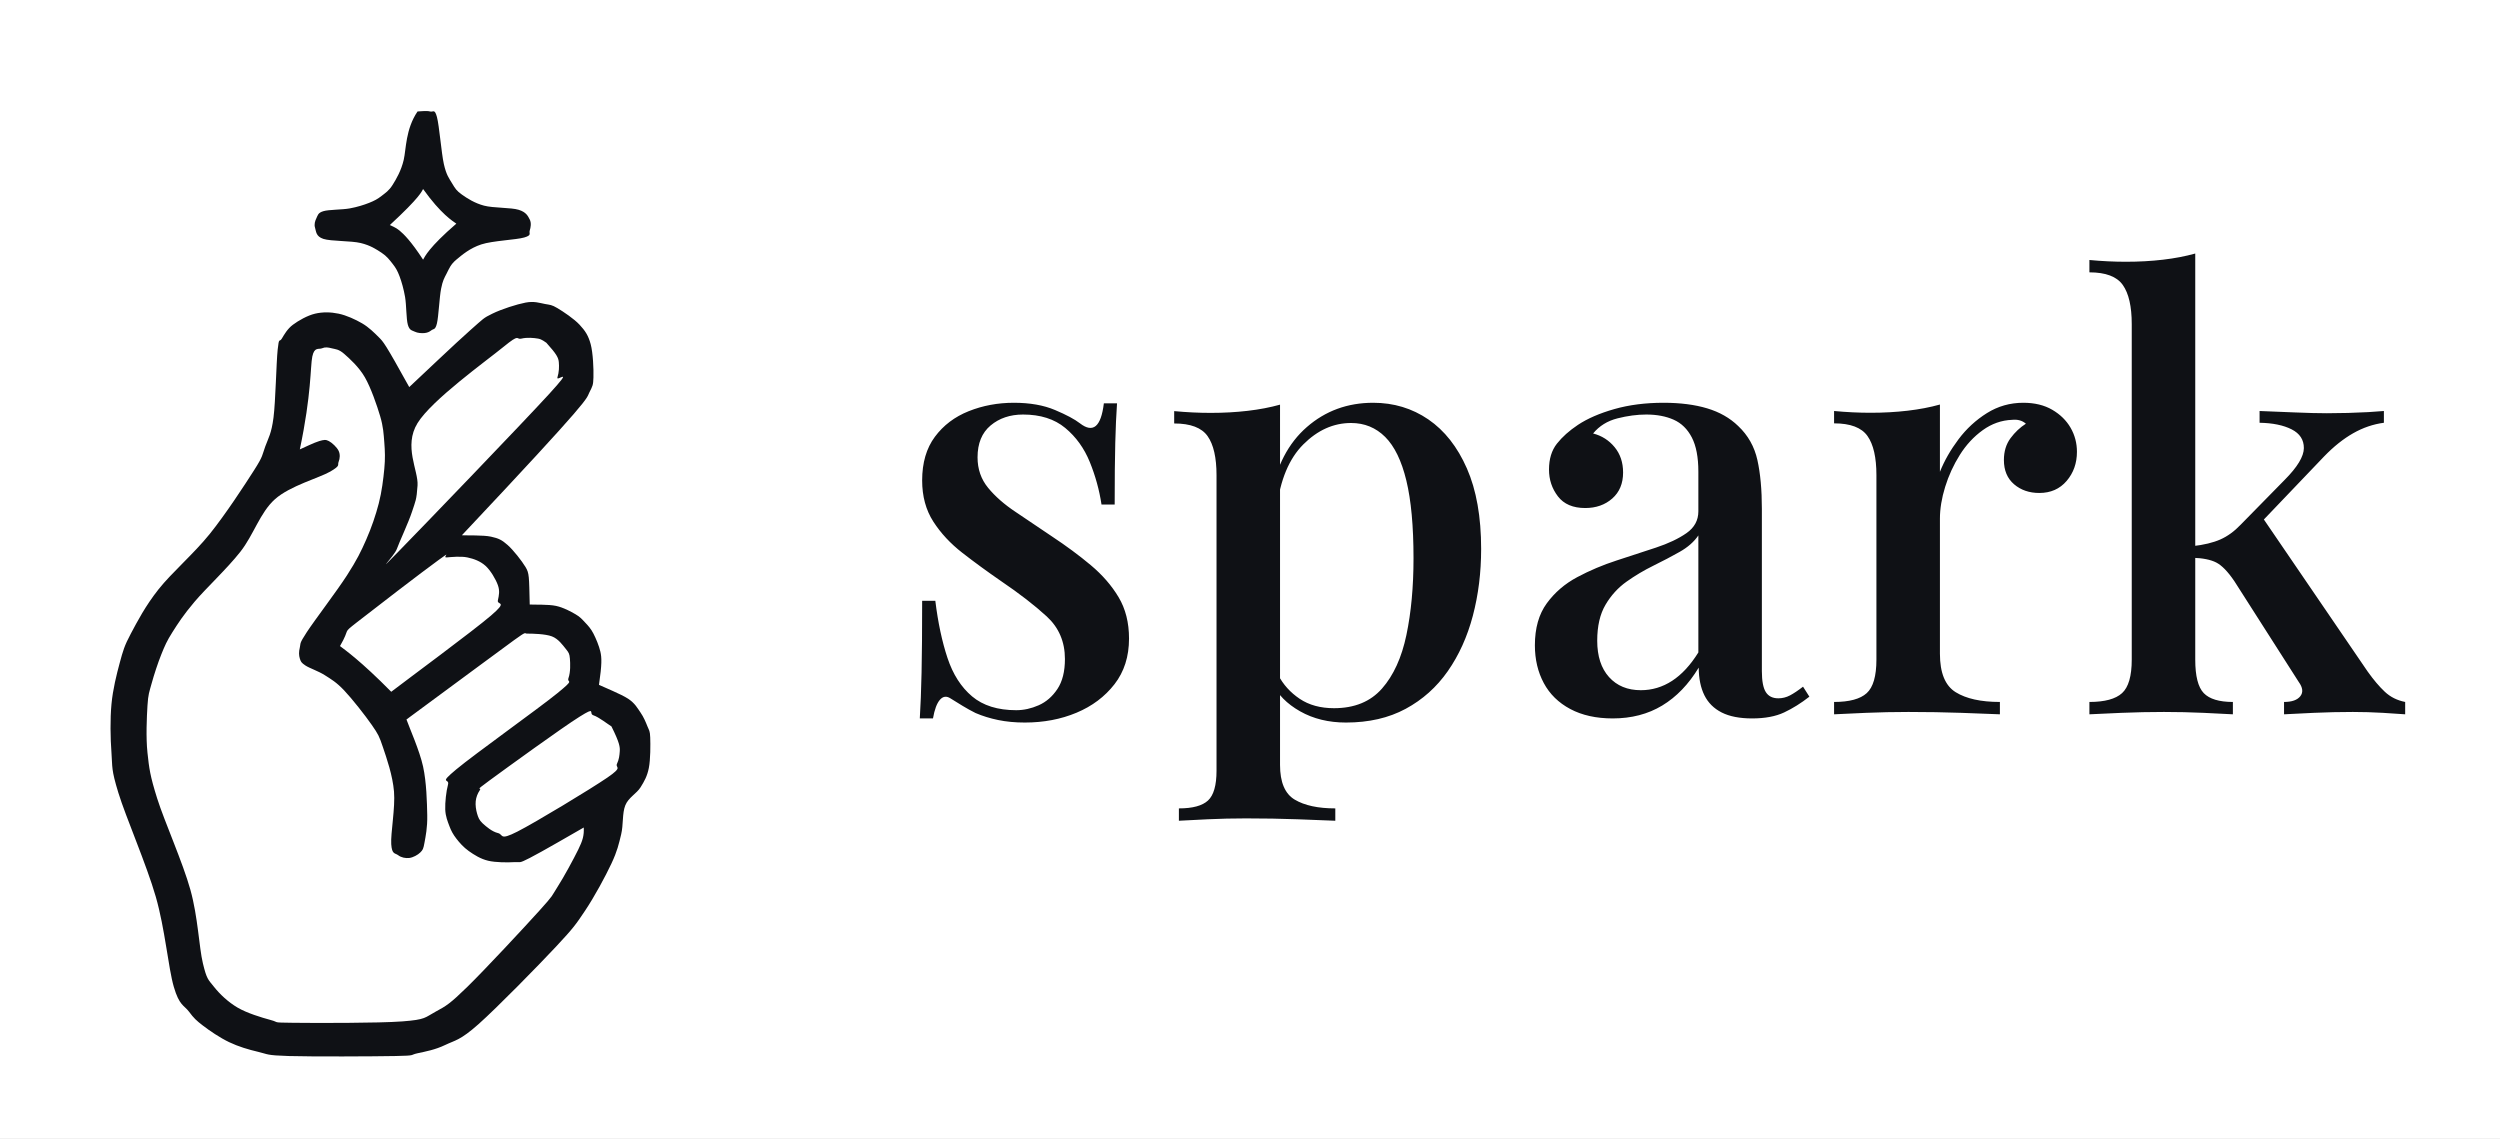
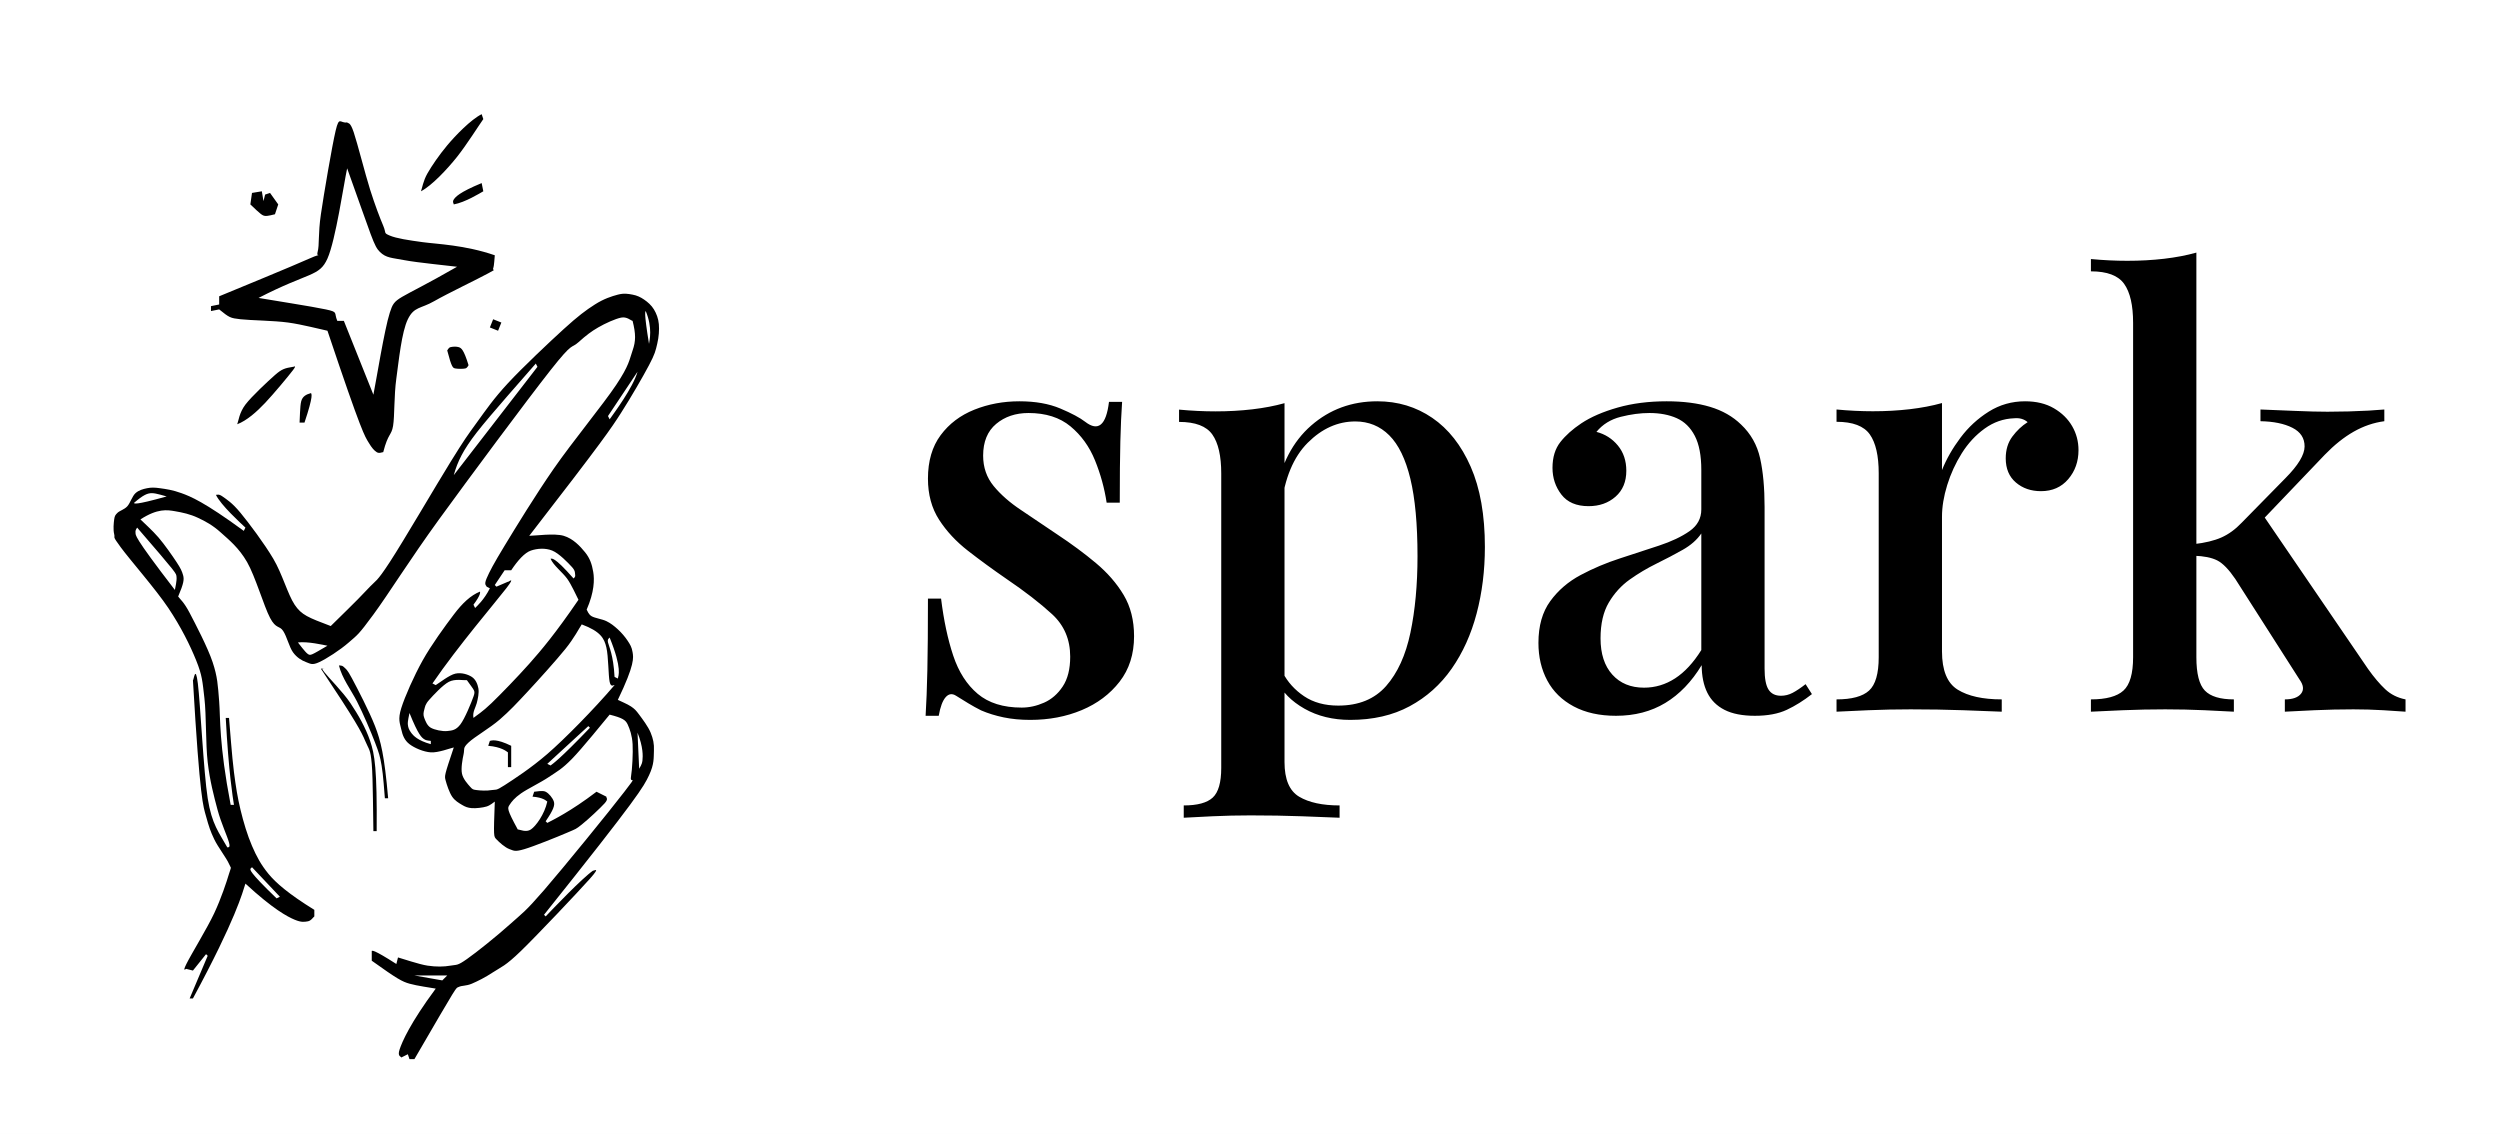
- <svg xmlns="http://www.w3.org/2000/svg" viewBox="0.0 0.0 2635.9 1200.0" role="img" aria-label="spark">
-   <rect x="0" y="0" width="2635.922" height="1200.0" fill="#FFFFFF" />
-   <g transform="translate(100.00 100.00) scale(1.46028)">
-     <path d="M227 211C209.3 179 208.3 178.3 205 175C201.7 171.7 197.8 167.8 193 165C188.2 162.2 181.7 159.2 176 158C170.3 156.8 164.5 156.7 159 158C153.5 159.3 147 163 143 166C139 169 136.8 173 135 176C133.2 179 133 174.5 132 184C131 193.5 130.5 221.3 129 233C127.5 244.7 125.3 247.7 123 254C120.7 260.3 121.7 260.5 115 271C108.3 281.5 94.5 302.7 83 317C71.5 331.3 55.5 345 46 357C36.5 369 30.7 380.2 26 389C21.3 397.8 20.3 401.5 18 410C15.7 418.5 13 429.2 12 440C11 450.8 11.2 464.3 12 475C12.8 485.7 11.7 486.7 17 504C22.3 521.3 37.3 555.7 44 579C50.7 602.3 53 630.2 57 644C61 657.8 64.5 657.3 68 662C71.5 666.7 73.2 668.3 78 672C82.8 675.7 90.3 680.8 97 684C103.7 687.2 110.8 689.3 118 691C125.2 692.7 123.5 693.5 140 694C156.5 694.5 201.5 694.3 217 694C232.5 693.7 227 693.3 233 692C239 690.7 245.7 689.5 253 686C260.3 682.5 263.7 682.8 277 671C290.3 659.2 320.2 628.7 333 615C345.8 601.3 347.3 599 354 589C360.7 579 368.7 564.2 373 555C377.3 545.8 378.3 541 380 534C381.7 527 380.7 518.7 383 513C385.3 507.3 391.2 504.5 394 500C396.8 495.5 398.8 492 400 486C401.2 480 401.2 469 401 464C400.8 459 400.2 459 399 456C397.8 453 396.3 449.3 394 446C391.7 442.7 390 439.3 385 436C380 432.7 367.5 427.7 364 426L364 426C366.2 411 366 406.3 365 402C364 397.7 361.8 392.5 360 389C358.2 385.5 356.2 383.3 354 381C351.8 378.7 350.5 377 347 375C343.5 373 338.5 370.2 333 369C327.5 367.8 317.2 368.2 314 368L314 368C313.5 347.5 313.7 345.5 311 341C308.3 336.5 302.2 328.7 298 325C293.8 321.3 291.5 320.2 286 319C280.5 317.8 268.5 318.2 265 318L265 318C360.3 216.8 354.5 220 357 215C359.5 210 359.8 209.8 360 204C360.2 198.2 359.7 186.3 358 180C356.3 173.7 354 170.3 350 166C346 161.7 338.2 156.5 334 154C329.8 151.5 328.8 151.7 325 151C321.2 150.3 317.3 148.8 311 150C304.7 151.2 293.7 154.7 287 158C280.3 161.3 281 161.2 271 170C261 178.8 234.3 204.2 227 211L227 211Z M373 456C379 468 379.2 471 379 474C378.8 477 378.5 479.8 377 483C375.5 486.2 382 484.8 370 493C358 501.2 318.2 525.3 305 532C291.8 538.7 295.2 534 291 533C286.8 532 282.5 528.3 280 526C277.5 523.7 276.8 521.7 276 519C275.2 516.3 274.7 512.8 275 510C275.3 507.2 276.3 504.5 278 502C279.7 499.5 273 503.8 285 495C297 486.2 337.5 456.8 350 449C362.5 441.2 356.2 446.8 360 448C363.8 449.2 370.8 454.7 373 456L373 456Z M214 431C191.8 408.5 180.5 400.7 177 398L177 398C185 384.2 178.2 389.5 189 381C199.8 372.5 237.2 343.8 248 336C258.8 328.2 250.5 334.3 254 334C257.5 333.7 264.3 333 269 334C273.7 335 278.3 336.7 282 340C285.7 343.3 289.5 349.8 291 354C292.5 358.2 291.8 361.3 291 365C290.2 368.7 298.8 365 286 376C273.2 387 226 421.8 214 431L214 431Z M225 451C320.5 380.7 308 389 312 389C316 389 325.3 389.2 330 391C334.7 392.8 337.8 397.3 340 400C342.2 402.7 342.7 403.5 343 407C343.3 410.5 343.5 416.8 342 421C340.5 425.2 347.5 421 334 432C320.5 443 274.2 476 261 487C247.8 498 256.3 493.2 255 498C253.7 502.8 252.8 511 253 516C253.2 521 254.7 524.5 256 528C257.3 531.5 258.7 534 261 537C263.3 540 266.2 543.3 270 546C273.8 548.7 278.5 551.7 284 553C289.5 554.3 298 554.3 303 554C308 553.7 305.7 555.2 314 551C322.3 546.8 346.5 532.7 353 529L353 529C353.3 534.7 352.3 538.3 349 545C345.7 551.7 338.7 564.7 334 572C329.3 579.3 331.8 577 321 589C310.2 601 281.5 631.8 269 644C256.5 656.2 253.8 657.8 246 662C238.2 666.2 239.2 667.7 222 669C204.8 670.3 158.8 670.2 143 670C127.2 669.8 133.7 669.8 127 668C120.3 666.2 109.8 663 103 659C96.2 655 90.2 649.3 86 644C81.8 638.7 80.8 638.7 78 627C75.2 615.3 74.5 593.8 69 574C63.5 554.2 50.2 524.5 45 508C39.8 491.5 39.2 486.2 38 475C36.8 463.8 37.5 449.3 38 441C38.5 432.7 39.3 431.2 41 425C42.7 418.8 45.5 410.2 48 404C50.5 397.8 52 394.3 56 388C60 381.7 63.8 375.7 72 366C80.2 356.3 95.3 342.3 105 330C114.7 317.7 119.2 301.7 130 292C140.8 282.3 162.3 276.5 170 272C177.7 267.5 175 267.5 176 265C177 262.5 177.2 259.5 176 257C174.8 254.5 171.3 251.2 169 250C166.7 248.8 165.5 249 162 250C158.5 251 150.3 255 148 256L148 256C156.5 215.8 155.5 196.3 157 189C158.5 181.7 161.7 184 164 183C166.3 182 168.3 182.3 171 183C173.7 183.7 176 183.5 180 187C184 190.5 190.7 196.5 195 204C199.3 211.5 203.7 224.2 206 232C208.3 239.8 208.5 244.7 209 251C209.5 257.3 209.7 262.7 209 270C208.3 277.3 207.2 286.5 205 295C202.8 303.5 199.8 312.3 196 321C192.2 329.7 189.2 335.8 182 347C174.8 358.2 158.7 379.3 153 388C147.3 396.7 148.8 395.8 148 399C147.2 402.2 147.3 404.8 148 407C148.7 409.2 149 410 152 412C155 414 161.3 416 166 419C170.7 422 174.3 424 180 430C185.7 436 195.3 448.2 200 455C204.7 461.8 205.3 463 208 471C210.7 479 215 491.3 216 503C217 514.7 213.5 533.3 214 541C214.5 548.7 216.8 547.3 219 549C221.2 550.7 224.3 551.3 227 551C229.7 550.7 233.2 548.8 235 547C236.8 545.2 237.2 544.5 238 540C238.8 535.5 240.2 529.2 240 520C239.8 510.8 239.5 496.5 237 485C234.5 473.5 227 456.7 225 451L225 451Z M326 179C333.5 187.3 334.7 189.8 335 193C335.3 196.2 335.2 200.2 334 204C332.8 207.8 347.2 195 328 216C308.8 237 237.3 311.3 219 330C200.7 348.7 216.3 332.8 218 328C219.7 323.2 226.5 308.7 229 301C231.5 293.3 232.3 292.7 233 282C233.7 271.3 222.7 253.7 233 237C243.3 220.3 282.5 192.2 295 182C307.5 171.8 303.8 177 308 176C312.2 175 317 175.5 320 176C323 176.5 325 178.5 326 179L326 179Z M233 12C224.3 24.8 224.8 39.3 223 47C221.2 54.7 217.7 60.7 215 65C212.3 69.3 209.8 70.8 207 73C204.2 75.2 201.8 76.5 198 78C194.2 79.5 189.5 81 184 82C178.5 83 169 82.8 165 84C161 85.2 161 87 160 89C159 91 158.2 93.5 159 96C159.8 98.5 159.5 102.2 165 104C170.5 105.8 185 105.3 192 107C199 108.7 203.2 111.5 207 114C210.8 116.5 212.8 119.2 215 122C217.2 124.8 218.5 127 220 131C221.5 135 223 140.2 224 146C225 151.8 224.8 161.8 226 166C227.2 170.2 229 170 231 171C233 172 236 172.2 238 172C240 171.8 241.5 171.2 243 170C244.5 168.8 245.8 170 247 165C248.2 160 248.8 146 250 140C251.2 134 252.2 132.5 254 129C255.8 125.5 256.8 122.5 261 119C265.2 115.5 270.8 110.7 279 108C287.2 105.3 304.2 104.7 310 103C315.8 101.3 313.3 100.2 314 98C314.7 95.8 315.3 92.5 314 90C312.7 87.5 311.5 84.7 306 83C300.5 81.3 287.8 81.8 281 80C274.2 78.2 268.8 74.7 265 72C261.2 69.3 260.2 67.7 258 64C255.8 60.3 253.8 58 252 50C250.2 42 248.7 22.3 247 16C245.3 9.7 244.3 12.7 242 12C239.7 11.3 234.5 12 233 12L233 12Z M237 68C250 86.2 258.5 91.2 261 93L261 93C241 110.3 238.3 116.8 237 119L237 119C228.2 105.5 223 100.5 220 98C217 95.5 214.2 94.7 213 94L213 94C235 73.7 236 69.7 237 68L237 68Z" fill="#0F1115" fill-rule="evenodd" />
+ <svg xmlns="http://www.w3.org/2000/svg" viewBox="0.0 0.0 2645.6 1200.0" role="img" aria-label="spark">
+   <rect x="0" y="0" width="2645.635" height="1200.0" fill="#FFFFFF" />
+   <g transform="translate(100.00 100.00) scale(1.73611)">
+     <path d="M241 394L240 397C248 397.7 251 400.3 252 401L252 401L252 410L254 410L254 397C244.8 392.5 242 393.8 241 394L241 394Z M138 350C159.5 382.3 162.7 388.5 165 394C167.3 399.5 168.2 398.8 169 408C169.8 417.2 169.8 442.2 170 449L170 449L172 449C172.3 410.8 170.8 402.2 168 394C165.2 385.8 160.7 378 156 371C151.3 364 142.7 355.5 140 352C137.3 348.5 140 350.3 140 350L140 350L138 350Z M149 348C150.8 355.7 156.3 362.8 160 370C163.7 377.2 168.5 388.5 171 395C173.5 401.5 174 403.3 175 409C176 414.7 176.7 425.7 177 429L177 429L179 429C176.7 402.7 174.5 394 171 385C167.5 376 160.2 362 157 356C153.8 350 153.3 350.3 152 349C150.7 347.7 149.5 348.2 149 348L149 348Z M132 182C129 182.8 126.8 184 126 187C125.2 190 125.2 197.8 125 200L125 200L128 200C133.7 183 132.2 182.7 132 182L132 182Z M121 166C116.2 166.8 114.3 167.2 110 171C105.7 174.8 95.8 184 92 189C88.2 194 87.8 199 87 201L87 201C92.8 198.8 98.8 193.5 104 188C109.2 182.5 118.2 171.7 121 168C123.8 164.3 121 166.3 121 166L121 166Z M215 156C217.8 166.8 218.5 166.7 220 167C221.5 167.3 224.7 167.3 226 167C227.3 166.7 227.7 165.3 228 165L228 165C225 155.2 223.5 154.5 222 154C220.5 153.5 218.2 153.7 217 154C215.8 154.3 215.3 155.7 215 156L215 156Z M243 137L241 142L246 144L248 139L243 137Z M144 324C130.3 318.8 126.2 317.3 122 311C117.8 304.7 114.5 292.3 109 283C103.5 273.7 94.2 261.3 89 255C83.8 248.7 80.5 246.8 78 245C75.5 243.2 74.7 244.2 74 244L74 244C77 250.3 89 261.2 92 264L92 264L91 266C66.7 248.2 58.5 245 53 243C47.5 241 43.5 240.5 40 240C36.5 239.5 34.5 239.5 32 240C29.5 240.5 27 241.2 25 243C23 244.8 21.8 249 20 251C18.2 253 15.3 253.7 14 255C12.7 256.3 12.3 256.8 12 259C11.7 261.2 11.3 265.2 12 268C12.7 270.8 10.5 268.5 16 276C21.5 283.5 37.3 301.5 45 313C52.7 324.5 58.3 335.8 62 345C65.7 354.2 65.8 357.7 67 368C68.2 378.3 67.7 395.7 69 407C70.3 418.3 72.8 427.8 75 436C77.2 444.2 81 452.2 82 456C83 459.8 81.2 458.5 81 459L81 459C76 450 71.5 445 69 429C66.5 413 64.5 371 63 359C61.5 347 60.5 357.3 60 357L60 357C64.3 430.8 66.3 433.8 68 440C69.7 446.2 70.7 449.2 73 454C75.3 458.8 80.5 465.5 82 469C83.5 472.5 83.5 470 82 475C80.5 480 77.3 489.8 73 499C68.7 508.2 58.8 524.3 56 530C53.2 535.7 56 532.5 56 533L56 533L60 534L68 524L69 525L58 551L60 551C86.3 502.3 90.2 486.5 92 481L92 481C109 496.7 117.7 501.2 122 503C126.3 504.8 128 504.3 130 504C132 503.7 133.3 501.5 134 501L134 501L134 497C118.3 487.3 110.5 480.5 106 475C101.5 469.5 98.8 464.5 96 458C93.2 451.5 90.8 443.5 89 436C87.2 428.5 86.2 422.3 85 413C83.8 403.7 82.5 385.5 82 380L82 380L80 380C81.8 413.8 84.3 428.3 85 433L85 433L83 433C75.8 395.5 76.8 380 76 370C75.2 360 75 355 72 346C69 337 61.5 322.7 58 316C54.5 309.3 52.2 307.7 51 306L51 306C54.5 297.8 54.7 295.5 54 293C53.3 290.5 52.5 288.8 50 285C47.5 281.2 42.7 274.3 39 270C35.3 265.7 29.8 260.8 28 259L28 259C38.5 252.2 44.3 253.2 49 254C53.7 254.8 58.3 255.8 63 258C67.7 260.2 72 262.5 77 267C82 271.5 88 276.3 93 285C98 293.7 103.3 312 107 319C110.7 326 112.7 323.5 115 327C117.3 330.5 118.7 336.8 121 340C123.3 343.2 126.3 345 129 346C131.7 347 132.7 348 137 346C141.3 344 149.5 338.8 155 334C160.5 329.2 160.8 329.5 170 317C179.2 304.5 192 283.8 210 259C228 234.2 263.8 186 278 168C292.2 150 290.2 155.3 295 151C299.8 146.7 302.7 144.5 307 142C311.3 139.5 317.5 136.7 321 136C324.5 135.3 326.8 137.7 328 138L328 138C330 146 330 150.3 328 156C326 161.7 326 165 318 177C310 189 291.3 211.7 280 228C268.7 244.3 256.8 263.8 250 275C243.2 286.2 240.8 290.8 239 295C237.2 299.2 239 299.2 239 300L239 300L241 301C237.5 308 233.2 311.8 232 313L232 313L231 311C235.7 304.7 235 303.5 235 303L235 303C229.3 305.3 224.3 310 219 317C213.7 324 205.3 335.5 200 345C194.7 354.5 189.2 367 187 374C184.8 381 186.2 383.3 187 387C187.8 390.7 189 393.7 192 396C195 398.3 200.5 400.7 205 401C209.5 401.3 216.7 398.5 219 398L219 398C213.2 415.3 213.3 415.3 214 418C214.7 420.7 216.3 425.5 218 428C219.7 430.5 222 431.8 224 433C226 434.2 227.5 434.8 230 435C232.5 435.2 236.7 434.7 239 434C241.3 433.3 243.2 431.5 244 431L244 431C243.2 452.8 243.3 452.2 245 454C246.7 455.8 250.2 459 253 460C255.8 461 256.2 461.7 262 460C267.8 458.3 282.2 452.5 288 450C293.8 447.5 293.2 448 297 445C300.8 442 308.5 434.8 311 432C313.5 429.2 311.8 428.7 312 428L312 428L306 425C290 437.2 279.2 442.3 276 444L276 444L275 443C279.8 436 280.7 433.2 280 431C279.3 428.8 277 426 275 425C273 424 269.2 425 268 425L268 425L267 428C273.5 428.5 275.3 430.5 276 431L276 431C274.3 438.8 269 446 266 448C263 450 259.3 448 258 448L258 448C251.2 435.5 251.7 435 253 433C254.3 431 256 428.8 260 426C264 423.2 271.8 419.5 277 416C282.2 412.5 284.8 411.3 291 405C297.2 398.7 310.2 382.5 314 378L314 378C321.8 380 323.7 381.2 325 384C326.3 386.8 327.7 390.7 328 396C328.3 401.3 327.8 411.2 327 416C326.2 420.8 331.8 413.5 323 425C314.2 436.5 285.7 471.5 274 485C262.3 498.5 260.8 499 253 506C245.2 513 233 522.8 227 527C221 531.2 221 530.3 217 531C213 531.7 208.3 531.8 203 531C197.7 530.2 188 526.8 185 526L185 526L184 530C169.5 520.7 169.5 522 169 522L169 522L169 528C184.8 539.3 187.5 540.7 192 542C196.5 543.3 205.3 544.5 208 545L208 545C192.3 566.2 187.5 577.5 186 582C184.5 586.5 186.8 586.2 187 587L187 587L191 585L192 588L195 588C222.5 540.7 220 545 222 544C224 543 226.5 543.5 230 542C233.5 540.5 238 538.3 243 535C248 531.7 250.2 531.5 260 522C269.8 512.5 294.7 486.2 302 478C309.3 469.8 303.7 473.8 304 473L304 473C297.2 477.7 279.5 496.3 275 501L275 501L274 500C331.7 427.8 334.7 422 338 415C341.3 408 340.8 404.3 341 400C341.2 395.7 340.5 392.7 339 389C337.5 385.3 334 380.7 332 378C330 375.3 329.2 374.5 327 373C324.8 371.5 320.3 369.7 319 369L319 369C329.5 347.2 328.5 343.2 328 340C327.5 336.8 326.5 335.3 325 333C323.5 330.7 321.2 328 319 326C316.8 324 314.7 322.3 312 321C309.3 319.7 305 319.2 303 318C301 316.8 300.5 314.7 300 314L300 314C304.7 303.2 304.8 295.7 304 291C303.2 286.3 302 282.7 299 279C296 275.3 291.7 270.7 286 269C280.3 267.3 268.5 269 265 269L265 269C310.3 210.5 314.8 203.7 321 194C327.2 184.3 334.3 172 338 165C341.7 158 342 156.2 343 152C344 147.8 344.3 143.5 344 140C343.7 136.5 342.5 133.5 341 131C339.5 128.5 337.2 126.5 335 125C332.8 123.5 330.7 122.5 328 122C325.3 121.5 322.8 121 319 122C315.2 123 310.5 124.5 305 128C299.5 131.5 294.8 135 286 143C277.2 151 260.8 166.5 252 176C243.2 185.5 238.8 192 233 200C227.2 208 225.8 209.8 217 224C208.2 238.2 188.5 272 180 285C171.5 298 172 295.5 166 302C160 308.5 147.7 320.3 144 324L144 324Z M195 537L215 537L212 540L195 537Z M95 472L96 471L113 489L111 490C93.3 473 95.2 472.7 95 472L95 472Z M331 389C334.5 397.8 334.3 403.3 334 406C333.7 408.7 332.3 410.2 332 411L332 411L331 389Z M302 386C283 405.8 279.5 407.8 278 409L278 409L276 408L301 385L302 386Z M192 377C197.5 390.7 199.5 392 201 393C202.5 394 204.3 393.8 205 394L205 394L205 396C197 393.8 194.3 390.8 193 389C191.7 387.2 191.2 386 191 384C190.8 382 191.8 378.2 192 377L192 377Z M227 357C231.7 363.7 232.3 363.3 231 367C229.7 370.7 225.7 380.5 223 384C220.3 387.5 218 387.7 215 388C212 388.3 207.3 387.3 205 386C202.7 384.7 201.7 381.8 201 380C200.3 378.2 200.5 376.8 201 375C201.5 373.2 201.5 371.8 204 369C206.5 366.2 212.2 360 216 358C219.8 356 225.2 357.2 227 357L227 357Z M124 334C130 333.3 139.5 335.5 142 336L142 336C132 341.8 131.7 342.2 130 341C128.3 339.8 125 335.2 124 334L124 334Z M314 331C321.8 350.2 319.3 354.3 319 356L319 356L317 355C316.3 341.5 313.5 336.3 313 334C312.5 331.7 313.8 331.5 314 331L314 331Z M317 360C304.2 375 286.2 393.2 276 402C265.8 410.8 255.7 417.3 250 421C244.3 424.7 244.8 423.5 242 424C239.2 424.5 235.2 424.3 233 424C230.8 423.7 230.5 423.7 229 422C227.5 420.3 224.7 417.3 224 414C223.3 410.7 224.3 405.2 225 402C225.7 398.8 224.3 398.5 228 395C231.7 391.5 241 386.2 247 381C253 375.8 257.3 371.2 264 364C270.7 356.8 281.5 344.8 287 338C292.5 331.2 295.3 325.5 297 323L297 323C308.5 327.3 310.7 331.5 312 337C313.3 342.5 313.2 354.2 314 358C314.8 361.8 316.5 359.7 317 360L317 360Z M292 295C279.7 281 278.7 283 278 283L278 283C279.7 287 285.2 291.2 288 295C290.8 298.8 293.8 305.8 295 308L295 308C281 328.5 272.3 338.8 265 347C257.7 355.2 247.7 365.5 242 371C236.3 376.5 232.8 378.5 231 380L231 380C230.3 376.5 232.3 373.7 233 371C233.7 368.3 234.5 364.7 234 362C233.5 359.3 232.3 356.5 230 355C227.7 353.5 223.7 352.2 220 353C216.3 353.8 210 358.8 208 360L208 360L206 359C221.5 336.3 244.7 309.2 251 301C257.3 292.8 251.8 297.7 252 297L252 297L245 300L244 299L250 290L254 290C258 284 262.2 279.3 266 278C269.8 276.7 274.8 276.3 279 278C283.2 279.7 288.7 285.5 291 288C293.3 290.5 292.8 291.8 293 293C293.2 294.2 292.2 294.7 292 295L292 295Z M26 264C51 293 49.7 291.7 50 294C50.3 296.3 49.2 300.7 49 302L49 302C23 268.2 25.2 268.7 25 267C24.8 265.3 25.8 264.5 26 264L26 264Z M44 245C23.7 250.7 24.5 249.2 24 249L24 249C29.8 244 32.3 243 35 243C37.7 243 42.5 244.7 44 245L44 245Z M331 169C328.2 178.8 316.8 194 314 198L314 198L313 196L331 169Z M269 164L270 166L219 232C221.3 223.7 224.7 216.7 233 206C241.3 195.3 263 171 269 164L269 164Z M336 132C340.3 142.3 338.3 149.8 338 152L338 152C334.7 131.7 335.8 132.5 336 132L336 132Z M96 60L95 67C101.5 73.2 102.3 73.8 104 74C105.7 74.2 109 73.2 110 73L110 73L112 67L107 60L104 61L103 65L102 59L96 60Z M236 54C222.2 59.7 220 62.5 219 64C218 65.5 219 66.5 219 67L219 67C226 65.7 234.7 60.3 237 59L237 59L236 54Z M76 123L76 128L71 129L71 132L76 131C82.2 136 82.7 136.3 89 137C95.3 137.7 109.2 137.8 118 139C126.8 140.2 138 143.2 142 144L142 144C163.2 207.3 164.8 208.3 167 212C169.2 215.7 170.5 217 172 218C173.5 219 175.3 218 176 218L176 218C179 206.3 181 208 182 202C183 196 182.5 183.8 184 173C185.5 162.2 187.2 144.8 191 137C194.8 129.2 198.8 130.7 207 126C215.2 121.3 234 112.3 240 109C246 105.7 242.3 107.8 243 106C243.7 104.2 243.8 99.3 244 98L244 98C225.7 91.7 208.8 91.2 200 90C191.2 88.8 184 87.7 180 86C176 84.3 178 84.7 176 80C174 75.3 171 67.5 168 58C165 48.5 160.3 29.8 158 23C155.7 16.2 154.7 18 154 17L154 17C149.8 17.8 149.2 12.7 147 22C144.8 31.3 139.8 60.7 138 73C136.2 85.3 137.2 91.5 136 96C134.8 100.5 141 95.5 131 100C121 104.5 85.2 119.2 76 123L76 123Z M154 45C169.3 87.5 170.2 92.3 174 96C177.8 99.7 181.2 99.5 189 101C196.8 102.5 215.7 104.3 221 105L221 105C183.2 126.7 183.3 122.8 180 133C176.7 143.2 171.7 174.7 170 183L170 183L152 138L148 138C145.8 132.8 148.8 132.7 141 131C133.2 129.3 106.8 125.2 100 124L100 124C131 108 137 111.2 142 100C147 88.8 152 54.2 154 45L154 45Z M236 12C229.5 15.2 220 25 215 31C210 37 205.7 43.3 203 48C200.3 52.7 199.7 57.2 199 59L199 59C205.7 55.5 215.2 45.3 221 38C226.8 30.7 234.3 18.8 237 15L237 15L236 12Z" fill="#000000" fill-rule="evenodd" />
  </g>
-   <g transform="translate(937.19 753.14) scale(0.62)">
-     <path d="M212.6 -529.8Q253.4 -529.8 282.5 -517.5Q311.6 -505.2 325 -494.8Q358.401 -469 365.601 -528.8H388Q386 -500.6 385 -461.5Q384 -422.4 384 -356.8H361.601Q356.001 -393.8 341.701 -429Q327.401 -464.2 299.901 -487Q272.401 -509.8 228.201 -509.8Q195.201 -509.8 173.001 -491.2Q150.801 -472.6 150.801 -437Q150.801 -407 168.801 -385.1Q186.801 -363.2 215.601 -344.1Q244.401 -325 277.201 -302.6Q313.801 -278.4 343.401 -253.6Q373.001 -228.8 390.701 -199.1Q408.401 -169.4 408.401 -128.8Q408.401 -83 383.7 -51.2Q359 -19.4 319.1 -2.7Q279.2 14.0 231.2 14.0Q206.6 14.0 185.8 9.7Q165 5.4 147.4 -2.2Q136.2 -7.8 125.5 -14.3Q114.8 -20.8 104.6 -27.2Q94.6 -33.6 86.8 -24.7Q79 -15.8 75 7.0H52.6Q54.6 -25.0 55.6 -71.0Q56.6 -117.0 56.6 -193.0H79Q85.8 -137.6 99.7 -95.8Q113.6 -54 141.5 -30.5Q169.4 -7 216.6 -7Q235.8 -7 254.8 -15.4Q273.799 -23.8 286.599 -43Q299.399 -62.2 299.399 -94Q299.399 -138 268.499 -166.4Q237.599 -194.8 190.4 -226.8Q155.6 -250.8 125.1 -274.5Q94.6 -298.2 75.6 -327.7Q56.6 -357.2 56.6 -397.8Q56.6 -442.8 78.3 -472Q100 -501.2 135.8 -515.5Q171.6 -529.8 212.6 -529.8Z M665.201 -526.6V86Q665.201 130.2 690.201 145.1Q715.201 160.0 759.201 160.0V181.0Q736.001 180.0 694.8 178.5Q653.6 177.0 607.2 177.0Q574.4 177.0 542.2 178.5Q510 180.0 493.2 181.0V160.0Q528.2 160.0 542.7 146.6Q557.2 133.2 557.2 96V-406.6Q557.2 -451.6 542 -473.1Q526.8 -494.6 485.2 -494.6V-515.6Q517.2 -512.6 547.2 -512.6Q580.4 -512.6 610.3 -516.1Q640.201 -519.6 665.201 -526.6ZM823.601 -529.8Q876.001 -529.8 917.401 -501.5Q958.801 -473.2 983.001 -418.1Q1007.201 -363 1007.201 -281.2Q1007.201 -221 993.1 -167.6Q979 -114.2 950.5 -73.4Q922 -32.6 878.8 -9.3Q835.6 14.0 777.401 14.0Q733.001 14.0 699.301 -5.1Q665.601 -24.2 652.001 -53.2L662.001 -67Q674.801 -42.4 698.6 -26.4Q722.4 -10.4 757 -10.4Q809.2 -10.4 838.6 -43.8Q868 -77.2 880.099 -134.8Q892.199 -192.4 892.199 -265.4Q892.199 -347.2 880 -397.6Q867.8 -448 844 -471.7Q820.2 -495.4 786 -495.4Q741.2 -495.4 704.801 -459Q668.401 -422.6 659.601 -350.601L650.001 -371.601Q663.401 -447.201 710.801 -488.5Q758.201 -529.8 823.601 -529.8Z M1231 7.0Q1188.8 7.0 1158.8 -9Q1128.8 -25 1113.7 -53.2Q1098.6 -81.4 1098.6 -117.4Q1098.6 -161.0 1118.8 -188.7Q1139 -216.4 1170.7 -233.3Q1202.4 -250.2 1237.6 -261.6Q1272.8 -273 1304.5 -283.5Q1336.2 -294 1356.4 -308.1Q1376.6 -322.2 1376.6 -345.2V-412.6Q1376.6 -449.4 1365.5 -470.8Q1354.4 -492.2 1334.6 -501Q1314.8 -509.8 1288 -509.8Q1264.8 -509.8 1239.1 -503.3Q1213.4 -496.8 1197.6 -477.6Q1219.801 -471.8 1234.201 -454.3Q1248.601 -436.8 1248.601 -411.2Q1248.601 -383.2 1230.201 -367Q1211.8 -350.8 1184.2 -350.8Q1153 -350.8 1137.8 -370.6Q1122.6 -390.4 1122.6 -416.2Q1122.6 -443.2 1136.1 -460.3Q1149.6 -477.4 1171.8 -492.2Q1196.2 -508.4 1233.8 -519.1Q1271.4 -529.8 1317.4 -529.8Q1360 -529.8 1391.601 -520.3Q1423.201 -510.8 1444.401 -490.2Q1469.401 -466.6 1477.001 -432.4Q1484.601 -398.2 1484.601 -349.4V-73.4Q1484.601 -48.4 1491.301 -37.8Q1498.001 -27.2 1512.601 -27.2Q1523 -27.2 1532.5 -32.2Q1542 -37.2 1554.6 -47.0L1565.4 -30.0Q1544.2 -13.4 1522.5 -3.2Q1500.8 7.0 1468 7.0Q1436.2 7.0 1416.3 -3.1Q1396.4 -13.2 1386.9 -32.3Q1377.4 -51.4 1377.2 -79.4Q1351.4 -36.8 1315.1 -14.9Q1278.8 7.0 1231 7.0ZM1278.801 -41Q1307.4 -41 1331.9 -56.9Q1356.4 -72.8 1376.6 -105.2V-304.2Q1365.6 -288.0 1344.9 -276.3Q1324.2 -264.6 1300.2 -252.8Q1276.2 -241 1254.5 -225.6Q1232.801 -210.2 1218.701 -186.3Q1204.601 -162.4 1204.601 -125.2Q1204.601 -85.6 1224.701 -63.3Q1244.801 -41 1278.801 -41Z M1929.201 -529.8Q1958.001 -529.8 1978.401 -517.9Q1998.801 -506 2009.601 -487.3Q2020.401 -468.6 2020.401 -446.4Q2020.401 -417.4 2002.9 -396.899Q1985.4 -376.399 1956.4 -376.399Q1930.8 -376.399 1913.5 -391.199Q1896.2 -406 1896.2 -432.4Q1896.2 -454.4 1907.5 -469.6Q1918.8 -484.8 1933.6 -494.2Q1924.4 -502.2 1910.4 -500.8Q1883.2 -499.8 1860.2 -483.2Q1837.2 -466.6 1821.201 -441.1Q1805.201 -415.6 1796.301 -386.801Q1787.401 -358.001 1787.401 -332.601V-103.0Q1787.401 -54.2 1814.201 -37.6Q1841.001 -21.0 1889.401 -21.0V0.0Q1866.401 -1.0 1823.7 -2.5Q1781 -4.0 1733.8 -4.0Q1697.6 -4.0 1661.6 -2.5Q1625.6 -1.0 1607.4 0.0V-21.0Q1646.4 -21.0 1662.9 -36.0Q1679.4 -51.0 1679.4 -93.0V-406.8Q1679.4 -451.8 1664.2 -473.3Q1649 -494.8 1607.4 -494.8V-515.8Q1639.4 -512.8 1669.4 -512.8Q1702.6 -512.8 1732.5 -516.3Q1762.401 -519.8 1787.401 -526.8V-412.401Q1798.801 -440.801 1819.001 -467.701Q1839.201 -494.6 1867.301 -512.2Q1895.401 -529.8 1929.201 -529.8Z M2221.601 -783.6V-93.0Q2221.601 -51.0 2236.101 -36.0Q2250.601 -21.0 2285.601 -21.0V0.0Q2268.801 -1.0 2235.601 -2.5Q2202.4 -4.0 2168.4 -4.0Q2132.8 -4.0 2096.2 -2.5Q2059.6 -1.0 2041.6 0.0V-21.0Q2080.6 -21.0 2097.1 -36.0Q2113.6 -51.0 2113.6 -93.0V-663.6Q2113.6 -708.6 2098.4 -730.1Q2083.2 -751.6 2041.6 -751.6V-772.6Q2073.6 -769.6 2103.6 -769.6Q2136.8 -769.6 2166.7 -773.1Q2196.601 -776.6 2221.601 -783.6ZM2542.401 -515.8V-495.8Q2515.201 -492.2 2490.201 -478Q2465.201 -463.8 2440.8 -438.599L2321.002 -313.201L2333.602 -338.201L2514.601 -73.0Q2529.801 -51.6 2544.001 -38.3Q2558.201 -25 2578.601 -21.0V0.0Q2566.401 -1.0 2540.701 -2.5Q2515 -4.0 2489.6 -4.0Q2456.8 -4.0 2423.1 -2.5Q2389.4 -1.0 2372.6 0.0V-21.0Q2392.6 -21.0 2400.3 -30.8Q2408 -40.6 2397.6 -55.0L2288 -226.6Q2271.4 -251 2257.201 -258.2Q2243.001 -265.4 2217.401 -266.2V-286Q2245.801 -289.2 2264.201 -297.3Q2282.6 -305.4 2299 -322.6L2373.6 -398.6Q2406.2 -431.4 2406.3 -452.7Q2406.4 -474 2385.5 -484.6Q2364.6 -495.2 2331 -495.8V-515.8Q2357.6 -514.8 2390.3 -513.4Q2423 -512 2445.4 -512Q2463.2 -512 2481.401 -512.5Q2499.601 -513 2515.701 -513.9Q2531.801 -514.8 2542.401 -515.8Z" fill="#0F1115" />
+   <g transform="translate(946.90 753.14) scale(0.62)">
+     <path d="M212.6 -529.8Q253.4 -529.8 282.5 -517.5Q311.6 -505.2 325 -494.8Q358.401 -469 365.601 -528.8H388Q386 -500.6 385 -461.5Q384 -422.4 384 -356.8H361.601Q356.001 -393.8 341.701 -429Q327.401 -464.2 299.901 -487Q272.401 -509.8 228.201 -509.8Q195.201 -509.8 173.001 -491.2Q150.801 -472.6 150.801 -437Q150.801 -407 168.801 -385.1Q186.801 -363.2 215.601 -344.1Q244.401 -325 277.201 -302.6Q313.801 -278.4 343.401 -253.6Q373.001 -228.8 390.701 -199.1Q408.401 -169.4 408.401 -128.8Q408.401 -83 383.7 -51.2Q359 -19.4 319.1 -2.7Q279.2 14.0 231.2 14.0Q206.6 14.0 185.8 9.7Q165 5.4 147.4 -2.2Q136.2 -7.8 125.5 -14.3Q114.8 -20.8 104.6 -27.2Q94.6 -33.6 86.8 -24.7Q79 -15.8 75 7.0H52.6Q54.6 -25.0 55.6 -71.0Q56.6 -117.0 56.6 -193.0H79Q85.8 -137.6 99.7 -95.8Q113.6 -54 141.5 -30.5Q169.4 -7 216.6 -7Q235.8 -7 254.8 -15.4Q273.799 -23.8 286.599 -43Q299.399 -62.2 299.399 -94Q299.399 -138 268.499 -166.4Q237.599 -194.8 190.4 -226.8Q155.6 -250.8 125.1 -274.5Q94.6 -298.2 75.6 -327.7Q56.6 -357.2 56.6 -397.8Q56.6 -442.8 78.3 -472Q100 -501.2 135.8 -515.5Q171.6 -529.8 212.6 -529.8Z M665.201 -526.6V86Q665.201 130.2 690.201 145.1Q715.201 160.0 759.201 160.0V181.0Q736.001 180.0 694.8 178.5Q653.6 177.0 607.2 177.0Q574.4 177.0 542.2 178.5Q510 180.0 493.2 181.0V160.0Q528.2 160.0 542.7 146.6Q557.2 133.2 557.2 96V-406.6Q557.2 -451.6 542 -473.1Q526.8 -494.6 485.2 -494.6V-515.6Q517.2 -512.6 547.2 -512.6Q580.4 -512.6 610.3 -516.1Q640.201 -519.6 665.201 -526.6ZM823.601 -529.8Q876.001 -529.8 917.401 -501.5Q958.801 -473.2 983.001 -418.1Q1007.201 -363 1007.201 -281.2Q1007.201 -221 993.1 -167.6Q979 -114.2 950.5 -73.4Q922 -32.6 878.8 -9.3Q835.6 14.0 777.401 14.0Q733.001 14.0 699.301 -5.1Q665.601 -24.2 652.001 -53.2L662.001 -67Q674.801 -42.4 698.6 -26.4Q722.4 -10.4 757 -10.4Q809.2 -10.4 838.6 -43.8Q868 -77.2 880.099 -134.8Q892.199 -192.4 892.199 -265.4Q892.199 -347.2 880 -397.6Q867.8 -448 844 -471.7Q820.2 -495.4 786 -495.4Q741.2 -495.4 704.801 -459Q668.401 -422.6 659.601 -350.601L650.001 -371.601Q663.401 -447.201 710.801 -488.5Q758.201 -529.8 823.601 -529.8Z M1231 7.0Q1188.8 7.0 1158.8 -9Q1128.8 -25 1113.7 -53.2Q1098.6 -81.4 1098.6 -117.4Q1098.6 -161.0 1118.8 -188.7Q1139 -216.4 1170.7 -233.3Q1202.4 -250.2 1237.6 -261.6Q1272.8 -273 1304.5 -283.5Q1336.2 -294 1356.4 -308.1Q1376.6 -322.2 1376.6 -345.2V-412.6Q1376.6 -449.4 1365.5 -470.8Q1354.4 -492.2 1334.6 -501Q1314.8 -509.8 1288 -509.8Q1264.8 -509.8 1239.1 -503.3Q1213.4 -496.8 1197.6 -477.6Q1219.801 -471.8 1234.201 -454.3Q1248.601 -436.8 1248.601 -411.2Q1248.601 -383.2 1230.201 -367Q1211.8 -350.8 1184.2 -350.8Q1153 -350.8 1137.8 -370.6Q1122.6 -390.4 1122.6 -416.2Q1122.6 -443.2 1136.1 -460.3Q1149.6 -477.4 1171.8 -492.2Q1196.2 -508.4 1233.8 -519.1Q1271.4 -529.8 1317.4 -529.8Q1360 -529.8 1391.601 -520.3Q1423.201 -510.8 1444.401 -490.2Q1469.401 -466.6 1477.001 -432.4Q1484.601 -398.2 1484.601 -349.4V-73.4Q1484.601 -48.4 1491.301 -37.8Q1498.001 -27.2 1512.601 -27.2Q1523 -27.2 1532.5 -32.2Q1542 -37.2 1554.6 -47.0L1565.4 -30.0Q1544.2 -13.4 1522.5 -3.2Q1500.8 7.0 1468 7.0Q1436.2 7.0 1416.3 -3.1Q1396.4 -13.2 1386.9 -32.3Q1377.4 -51.4 1377.2 -79.4Q1351.4 -36.8 1315.1 -14.9Q1278.8 7.0 1231 7.0ZM1278.801 -41Q1307.4 -41 1331.9 -56.9Q1356.4 -72.8 1376.6 -105.2V-304.2Q1365.6 -288.0 1344.9 -276.3Q1324.2 -264.6 1300.2 -252.8Q1276.2 -241 1254.5 -225.6Q1232.801 -210.2 1218.701 -186.3Q1204.601 -162.4 1204.601 -125.2Q1204.601 -85.6 1224.701 -63.3Q1244.801 -41 1278.801 -41Z M1929.201 -529.8Q1958.001 -529.8 1978.401 -517.9Q1998.801 -506 2009.601 -487.3Q2020.401 -468.6 2020.401 -446.4Q2020.401 -417.4 2002.9 -396.899Q1985.4 -376.399 1956.4 -376.399Q1930.8 -376.399 1913.5 -391.199Q1896.2 -406 1896.2 -432.4Q1896.2 -454.4 1907.5 -469.6Q1918.8 -484.8 1933.6 -494.2Q1924.4 -502.2 1910.4 -500.8Q1883.2 -499.8 1860.2 -483.2Q1837.2 -466.6 1821.201 -441.1Q1805.201 -415.6 1796.301 -386.801Q1787.401 -358.001 1787.401 -332.601V-103.0Q1787.401 -54.2 1814.201 -37.6Q1841.001 -21.0 1889.401 -21.0V0.0Q1866.401 -1.0 1823.7 -2.5Q1781 -4.0 1733.8 -4.0Q1697.6 -4.0 1661.6 -2.5Q1625.6 -1.0 1607.4 0.0V-21.0Q1646.4 -21.0 1662.9 -36.0Q1679.4 -51.0 1679.4 -93.0V-406.8Q1679.4 -451.8 1664.2 -473.3Q1649 -494.8 1607.4 -494.8V-515.8Q1639.4 -512.8 1669.4 -512.8Q1702.6 -512.8 1732.5 -516.3Q1762.401 -519.8 1787.401 -526.8V-412.401Q1798.801 -440.801 1819.001 -467.701Q1839.201 -494.6 1867.301 -512.2Q1895.401 -529.8 1929.201 -529.8Z M2221.601 -783.6V-93.0Q2221.601 -51.0 2236.101 -36.0Q2250.601 -21.0 2285.601 -21.0V0.0Q2268.801 -1.0 2235.601 -2.5Q2202.4 -4.0 2168.4 -4.0Q2132.8 -4.0 2096.2 -2.5Q2059.6 -1.0 2041.6 0.0V-21.0Q2080.6 -21.0 2097.1 -36.0Q2113.6 -51.0 2113.6 -93.0V-663.6Q2113.6 -708.6 2098.4 -730.1Q2083.2 -751.6 2041.6 -751.6V-772.6Q2073.6 -769.6 2103.6 -769.6Q2136.8 -769.6 2166.7 -773.1Q2196.601 -776.6 2221.601 -783.6ZM2542.401 -515.8V-495.8Q2515.201 -492.2 2490.201 -478Q2465.201 -463.8 2440.8 -438.599L2321.002 -313.201L2333.602 -338.201L2514.601 -73.0Q2529.801 -51.6 2544.001 -38.3Q2558.201 -25 2578.601 -21.0V0.0Q2566.401 -1.0 2540.701 -2.5Q2515 -4.0 2489.6 -4.0Q2456.8 -4.0 2423.1 -2.5Q2389.4 -1.0 2372.6 0.0V-21.0Q2392.6 -21.0 2400.3 -30.8Q2408 -40.6 2397.6 -55.0L2288 -226.6Q2271.4 -251 2257.201 -258.2Q2243.001 -265.4 2217.401 -266.2V-286Q2245.801 -289.2 2264.201 -297.3Q2282.6 -305.4 2299 -322.6L2373.6 -398.6Q2406.2 -431.4 2406.3 -452.7Q2406.4 -474 2385.5 -484.6Q2364.6 -495.2 2331 -495.8V-515.8Q2357.6 -514.8 2390.3 -513.4Q2423 -512 2445.4 -512Q2463.2 -512 2481.401 -512.5Q2499.601 -513 2515.701 -513.9Q2531.801 -514.8 2542.401 -515.8Z" fill="#000000" />
  </g>
</svg>
